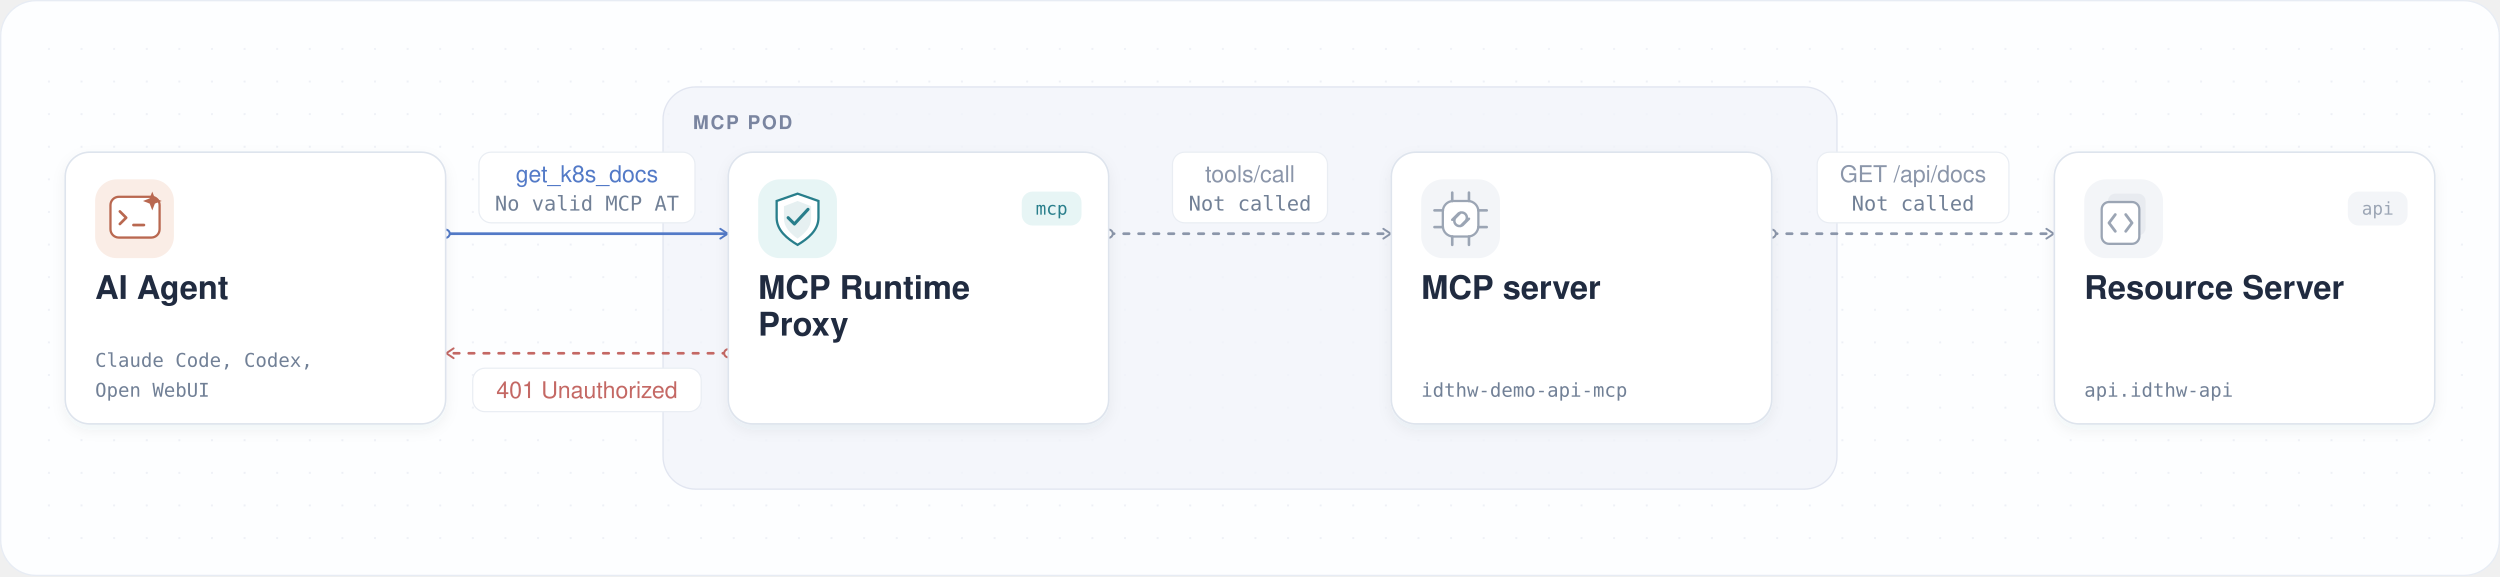
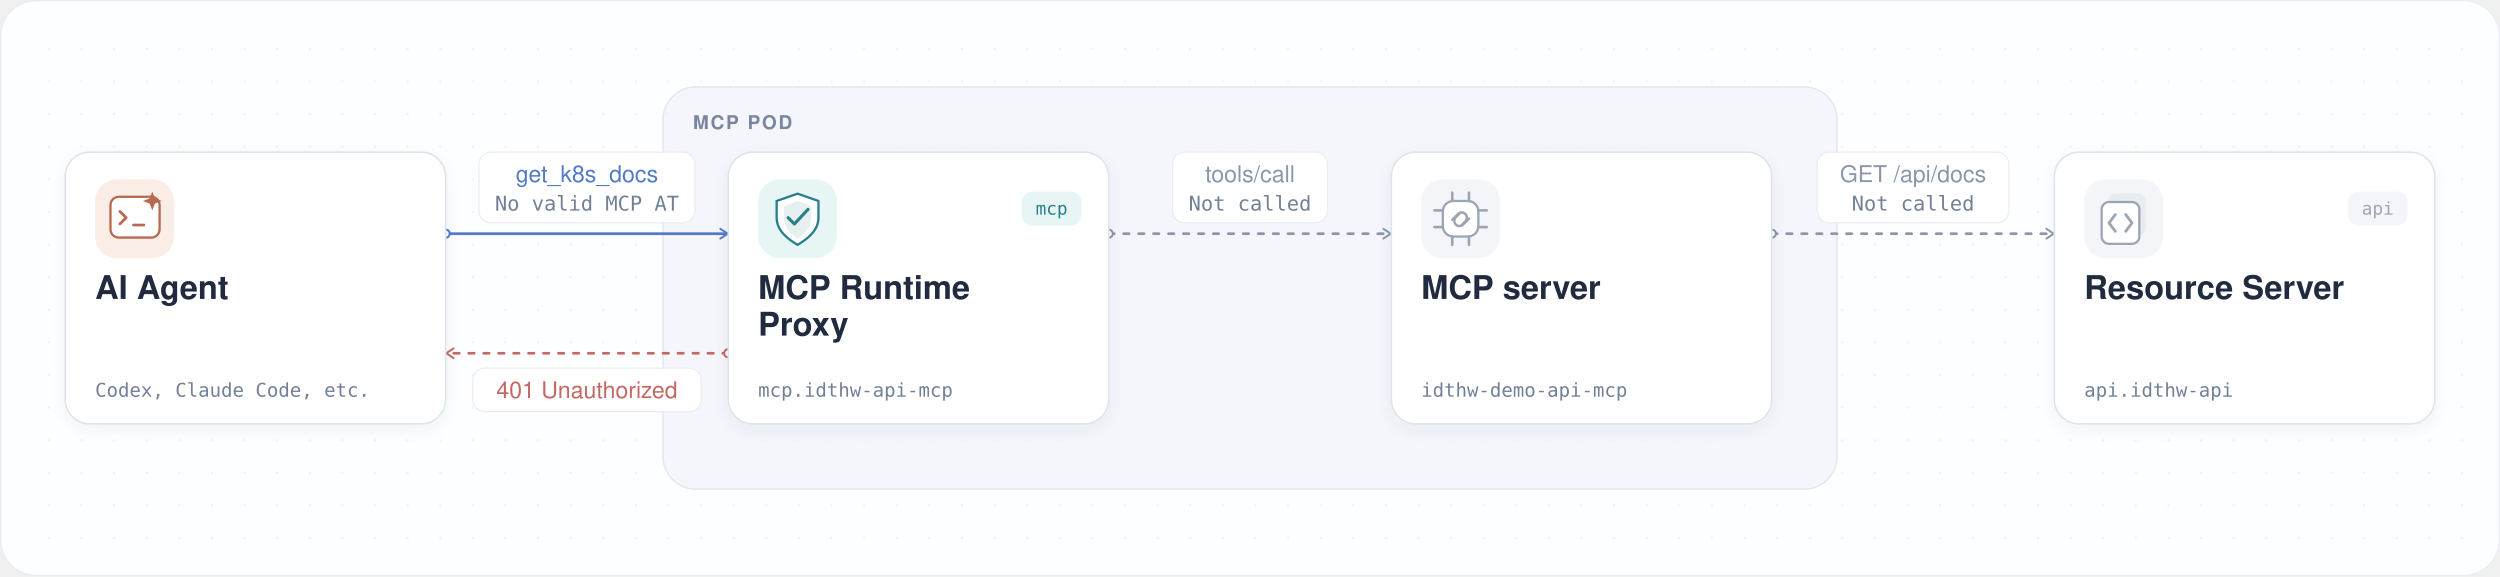
<svg xmlns="http://www.w3.org/2000/svg" width="1840" height="424" viewBox="0 0 1840 424" role="img" aria-labelledby="title desc">
  <defs>
    <marker id="arrow-blue" viewBox="0 0 10 10" refX="8.5" refY="5" markerWidth="9" markerHeight="9" markerUnits="userSpaceOnUse" orient="auto">
      <path d="m2 1 6 4-6 4" fill="none" stroke="#537AC7" stroke-width="1.6" stroke-linecap="round" stroke-linejoin="round" />
    </marker>
    <marker id="arrow-green" viewBox="0 0 10 10" refX="8.5" refY="5" markerWidth="9" markerHeight="9" markerUnits="userSpaceOnUse" orient="auto">
      <path d="m2 1 6 4-6 4" fill="none" stroke="#428B76" stroke-width="1.6" stroke-linecap="round" stroke-linejoin="round" />
    </marker>
    <marker id="arrow-red" viewBox="0 0 10 10" refX="8.5" refY="5" markerWidth="9" markerHeight="9" markerUnits="userSpaceOnUse" orient="auto">
      <path d="m2 1 6 4-6 4" fill="none" stroke="#C46864" stroke-width="1.6" stroke-linecap="round" stroke-linejoin="round" />
    </marker>
    <marker id="arrow-gray" viewBox="0 0 10 10" refX="8.5" refY="5" markerWidth="9" markerHeight="9" markerUnits="userSpaceOnUse" orient="auto">
      <path d="m2 1 6 4-6 4" fill="none" stroke="#8B96AA" stroke-width="1.6" stroke-linecap="round" stroke-linejoin="round" />
    </marker>
    <marker id="arrow-purple" viewBox="0 0 10 10" refX="8.5" refY="5" markerWidth="9" markerHeight="9" markerUnits="userSpaceOnUse" orient="auto">
      <path d="m2 1 6 4-6 4" fill="none" stroke="#8770B1" stroke-width="1.6" stroke-linecap="round" stroke-linejoin="round" />
    </marker>
    <g id="access-token-key" transform="rotate(42 22 22)">
      <path d="M19 15h6v12h5v5h-5v8h-6Z" fill="currentColor" />
      <circle cx="22" cy="10" r="9" fill="currentColor" />
      <circle cx="22" cy="9" r="3.2" fill="white" />
      <path d="M16 8a6 6 0 0 1 9-3M20.5 20v15" fill="none" stroke="white" stroke-opacity=".48" stroke-width="1.4" stroke-linecap="round" />
    </g>
    <filter id="card-shadow" x="-12%" y="-18%" width="124%" height="148%">
      <feDropShadow dx="0" dy="4" stdDeviation="5" flood-color="#253B68" flood-opacity=".055" />
    </filter>
    <pattern id="grid" width="24" height="24" patternUnits="userSpaceOnUse">
      <circle cx="12" cy="12" r=".7" fill="#C9D2E2" opacity=".38" />
    </pattern>
  </defs>
  <rect x=".5" y=".5" width="1839" height="423" rx="26" fill="#FDFEFF" stroke="#E7ECF4" />
  <rect x="20" y="20" width="1800" height="384" rx="18" fill="url(#grid)" />
  <g font-family="Avenir Next, Avenir, Segoe UI, Helvetica, Arial, sans-serif">
    <rect data-group="MCP POD" x="488" y="64" width="864" height="296" rx="24" fill="#F1F3FA" fill-opacity=".8" stroke="#E1E5F0" stroke-width="1" />
    <text x="510" y="95" fill="#7A85A0" font-size="14" font-weight="600" text-anchor="start" letter-spacing="1.3">MCP POD</text>
    <path d="M328 172 L536 172" fill="none" stroke="#537AC7" stroke-width="2" stroke-linecap="round" stroke-linejoin="round" marker-end="url(#arrow-blue)" />
    <circle cx="328" cy="172" r="3" fill="white" stroke="#537AC7" stroke-width="1.5" />
    <path d="M536 260 L328 260" fill="none" stroke="#C46864" stroke-width="2" stroke-linecap="round" stroke-linejoin="round" stroke-dasharray="4 7" marker-end="url(#arrow-red)" />
    <circle cx="536" cy="260" r="3" fill="white" stroke="#C46864" stroke-width="1.5" />
    <path d="M816 172 L1024 172" fill="none" stroke="#8B96AA" stroke-width="2" stroke-linecap="round" stroke-linejoin="round" stroke-dasharray="4 7" marker-end="url(#arrow-gray)" />
    <circle cx="816" cy="172" r="3" fill="white" stroke="#8B96AA" stroke-width="1.5" />
    <path d="M1304 172 L1512 172" fill="none" stroke="#8B96AA" stroke-width="2" stroke-linecap="round" stroke-linejoin="round" stroke-dasharray="4 7" marker-end="url(#arrow-gray)" />
    <circle cx="1304" cy="172" r="3" fill="white" stroke="#8B96AA" stroke-width="1.5" />
    <g data-component="client">
      <rect x="48" y="112" width="280" height="200" rx="18" fill="white" stroke="#DEE4ED" stroke-width="1.2" filter="url(#card-shadow)" />
      <rect x="70" y="132" width="58" height="58" rx="16" fill="#FAEDE6" />
      <g transform="translate(79 141) scale(0.7692308)" color="#B96850">
        <rect x="3" y="5" width="47" height="39" rx="8" fill="white" stroke="currentColor" stroke-width="2.2" />
        <path d="m12 19 6 6-6 6m13 1h10" fill="none" stroke="currentColor" stroke-width="2.6" stroke-linecap="round" stroke-linejoin="round" />
        <path d="m43 0 2.5 6.5L52 9l-6.5 2.5L43 18l-2.5-6.5L34 9l6.5-2.5Z" fill="currentColor" />
      </g>
      <text x="70" y="220" fill="#202B40" font-size="24" font-weight="600" text-anchor="start">AI Agent</text>
-       <text x="70" y="270" fill="#718096" font-size="14" font-weight="500" text-anchor="start" font-family="Menlo, Consolas, monospace">Claude Code, Codex,</text>
-       <text x="70" y="292" fill="#718096" font-size="14" font-weight="500" text-anchor="start" font-family="Menlo, Consolas, monospace">Open WebUI</text>
+       <text x="70" y="292" fill="#718096" font-size="14" font-weight="500" text-anchor="start" font-family="Menlo, Consolas, monospace">Codex, Claude Code, etc.</text>
    </g>
    <g data-component="proxy">
      <rect x="536" y="112" width="280" height="200" rx="18" fill="white" stroke="#DEE4ED" stroke-width="1.2" filter="url(#card-shadow)" />
      <rect x="558" y="132" width="58" height="58" rx="16" fill="#E7F5F5" />
      <g transform="translate(567 141) scale(0.7692308)" color="#287E8B">
        <path d="m26 2 20 7v16c0 12-10 20-20 26C16 45 6 37 6 25V9Z" fill="white" stroke="currentColor" stroke-width="2.2" />
        <path d="m26 9 13 5v12c0 8-6 14-13 19-7-5-13-11-13-19V14Z" fill="currentColor" opacity=".12" />
        <path d="m17 25 6 6 13-14" fill="none" stroke="currentColor" stroke-width="3" stroke-linecap="round" stroke-linejoin="round" />
      </g>
      <rect x="752" y="141" width="44" height="25" rx="8" fill="#E7F5F5" />
      <text x="774" y="158" fill="#287E8B" font-size="13" font-weight="500" text-anchor="middle" font-family="Menlo, Consolas, monospace">mcp</text>
      <text x="558" y="220" fill="#202B40" font-size="24" font-weight="600" text-anchor="start">MCP Runtime</text>
      <text x="558" y="247" fill="#202B40" font-size="24" font-weight="600" text-anchor="start">Proxy</text>
+       <text x="558" y="292" fill="#718096" font-size="14" font-weight="500" text-anchor="start" font-family="Menlo, Consolas, monospace">mcp.idthw-api-mcp</text>
    </g>
    <g data-component="mcp">
      <rect x="1024" y="112" width="280" height="200" rx="18" fill="white" stroke="#DEE4ED" stroke-width="1.2" filter="url(#card-shadow)" />
      <rect x="1046" y="132" width="58" height="58" rx="16" fill="#F3F5F8" />
      <g transform="translate(1055 141) scale(0.7692308)" color="#9BA5B4">
        <rect x="9" y="9" width="34" height="34" rx="10" fill="white" stroke="currentColor" stroke-width="2.2" />
        <path d="M18 1v8m16-8v8M18 43v8m16-8v8M1 18h8m-8 16h8m34-16h8m-8 16h8" stroke="currentColor" stroke-width="2.5" stroke-linecap="round" />
        <path d="m18 27 6-6a5 5 0 0 1 7 7l-5 5m8-7-6 6a5 5 0 0 1-7-7l5-5" fill="none" stroke="currentColor" stroke-width="2.4" stroke-linecap="round" />
      </g>
      <text x="1046" y="220" fill="#202B40" font-size="24" font-weight="600" text-anchor="start">MCP server</text>
      <text x="1046" y="292" fill="#718096" font-size="14" font-weight="500" text-anchor="start" font-family="Menlo, Consolas, monospace">idthw-demo-api-mcp</text>
    </g>
    <g data-component="api">
      <rect x="1512" y="112" width="280" height="200" rx="18" fill="white" stroke="#DEE4ED" stroke-width="1.2" filter="url(#card-shadow)" />
      <rect x="1534" y="132" width="58" height="58" rx="16" fill="#F3F5F8" />
      <g transform="translate(1543 141) scale(0.7692308)" color="#9BA5B4">
        <rect x="11" y="2" width="36" height="40" rx="7" fill="currentColor" opacity=".12" />
        <rect x="5" y="10" width="36" height="40" rx="7" fill="white" stroke="currentColor" stroke-width="2.2" />
        <path d="m18 22-6 8 6 8m10-16 6 8-6 8" fill="none" stroke="currentColor" stroke-width="2.7" stroke-linecap="round" stroke-linejoin="round" />
      </g>
      <rect x="1728" y="141" width="44" height="25" rx="8" fill="#F3F5F8" />
      <text x="1750" y="158" fill="#9BA5B4" font-size="13" font-weight="500" text-anchor="middle" font-family="Menlo, Consolas, monospace">api</text>
      <text x="1534" y="220" fill="#202B40" font-size="24" font-weight="600" text-anchor="start">Resource Server</text>
      <text x="1534" y="292" fill="#718096" font-size="14" font-weight="500" text-anchor="start" font-family="Menlo, Consolas, monospace">api.idthw-api</text>
    </g>
    <g>
      <rect x="352.5" y="112" width="159" height="52" rx="9" fill="#FFFFFF" stroke="#E9EDF3" stroke-width=".9" />
      <text x="432" y="134" fill="#537AC7" font-size="17" font-weight="500" text-anchor="middle">get_k8s_docs</text>
      <text x="432" y="155" fill="#718096" font-size="15" font-weight="500" text-anchor="middle" font-family="Menlo, Consolas, monospace">No valid MCP AT</text>
    </g>
    <g>
      <rect x="347.92" y="271" width="168.16" height="32" rx="9" fill="#FFFFFF" stroke="#E9EDF3" stroke-width=".9" />
      <text x="432" y="293" fill="#C46864" font-size="17" font-weight="500" text-anchor="middle">401 Unauthorized</text>
    </g>
    <g>
      <rect x="862.95" y="112" width="114.1" height="52" rx="9" fill="#FFFFFF" stroke="#E9EDF3" stroke-width=".9" />
      <text x="920" y="134" fill="#8B96AA" font-size="17" font-weight="500" text-anchor="middle">tools/call</text>
      <text x="920" y="155" fill="#718096" font-size="15" font-weight="500" text-anchor="middle" font-family="Menlo, Consolas, monospace">Not called</text>
    </g>
    <g>
      <rect x="1337.435" y="112" width="141.13" height="52" rx="9" fill="#FFFFFF" stroke="#E9EDF3" stroke-width=".9" />
      <text x="1408" y="134" fill="#8B96AA" font-size="17" font-weight="500" text-anchor="middle">GET /api/docs</text>
      <text x="1408" y="155" fill="#718096" font-size="15" font-weight="500" text-anchor="middle" font-family="Menlo, Consolas, monospace">Not called</text>
    </g>
  </g>
</svg>
